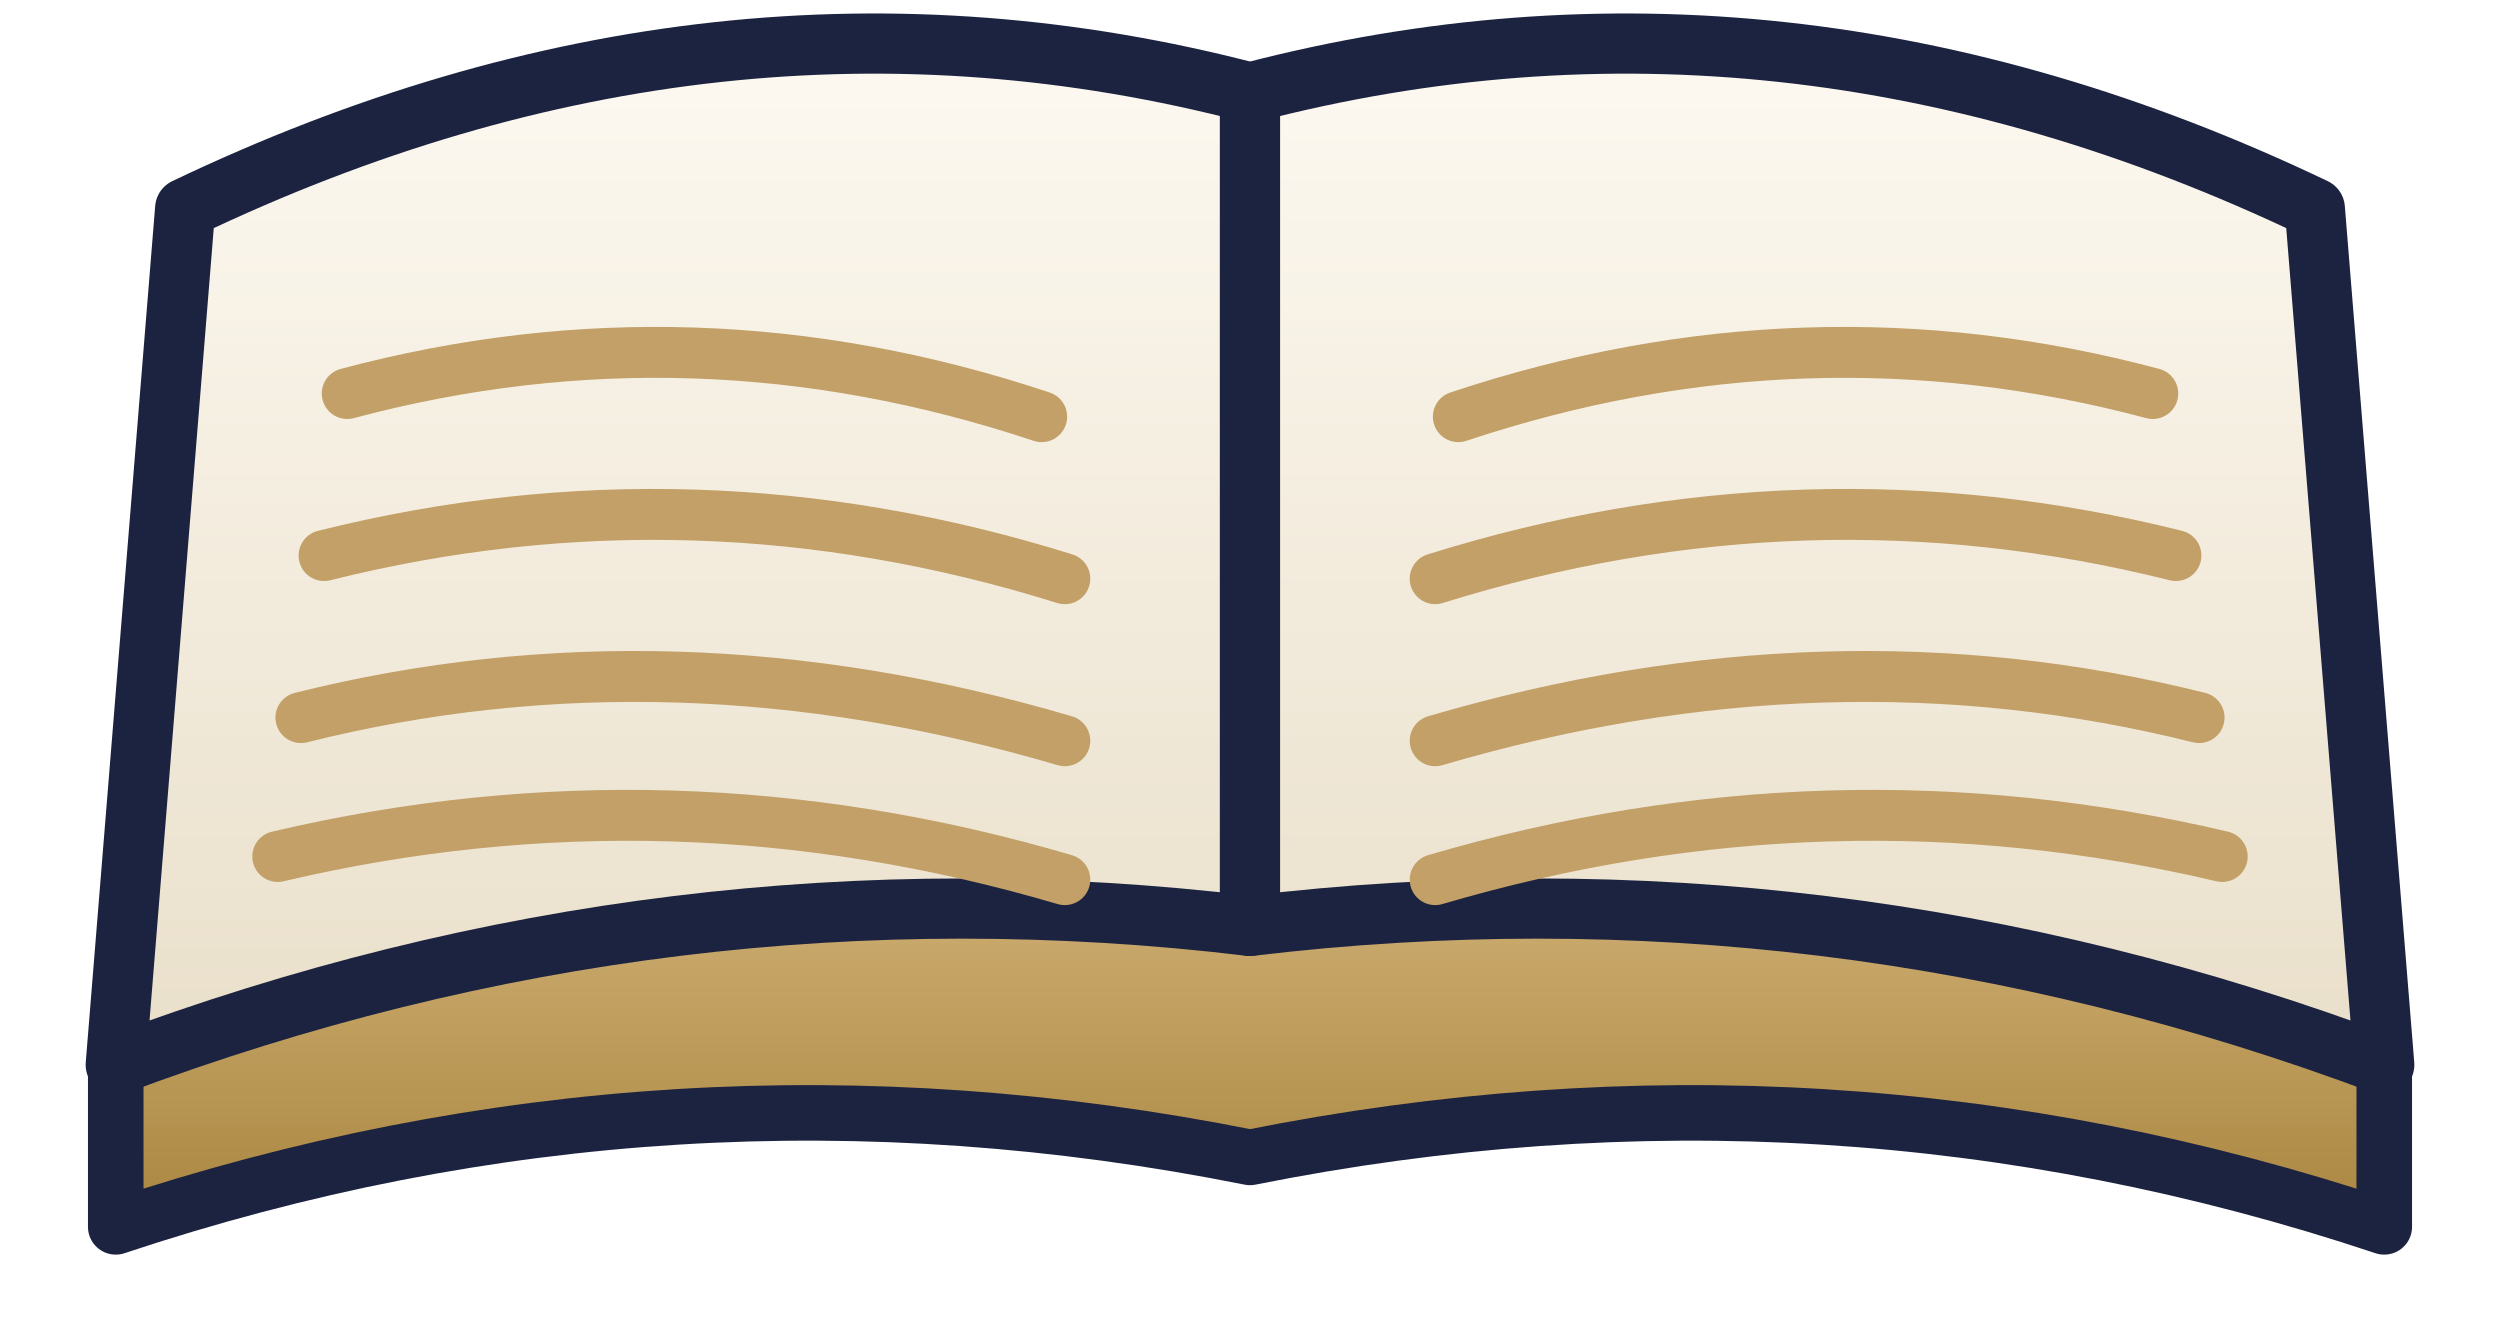
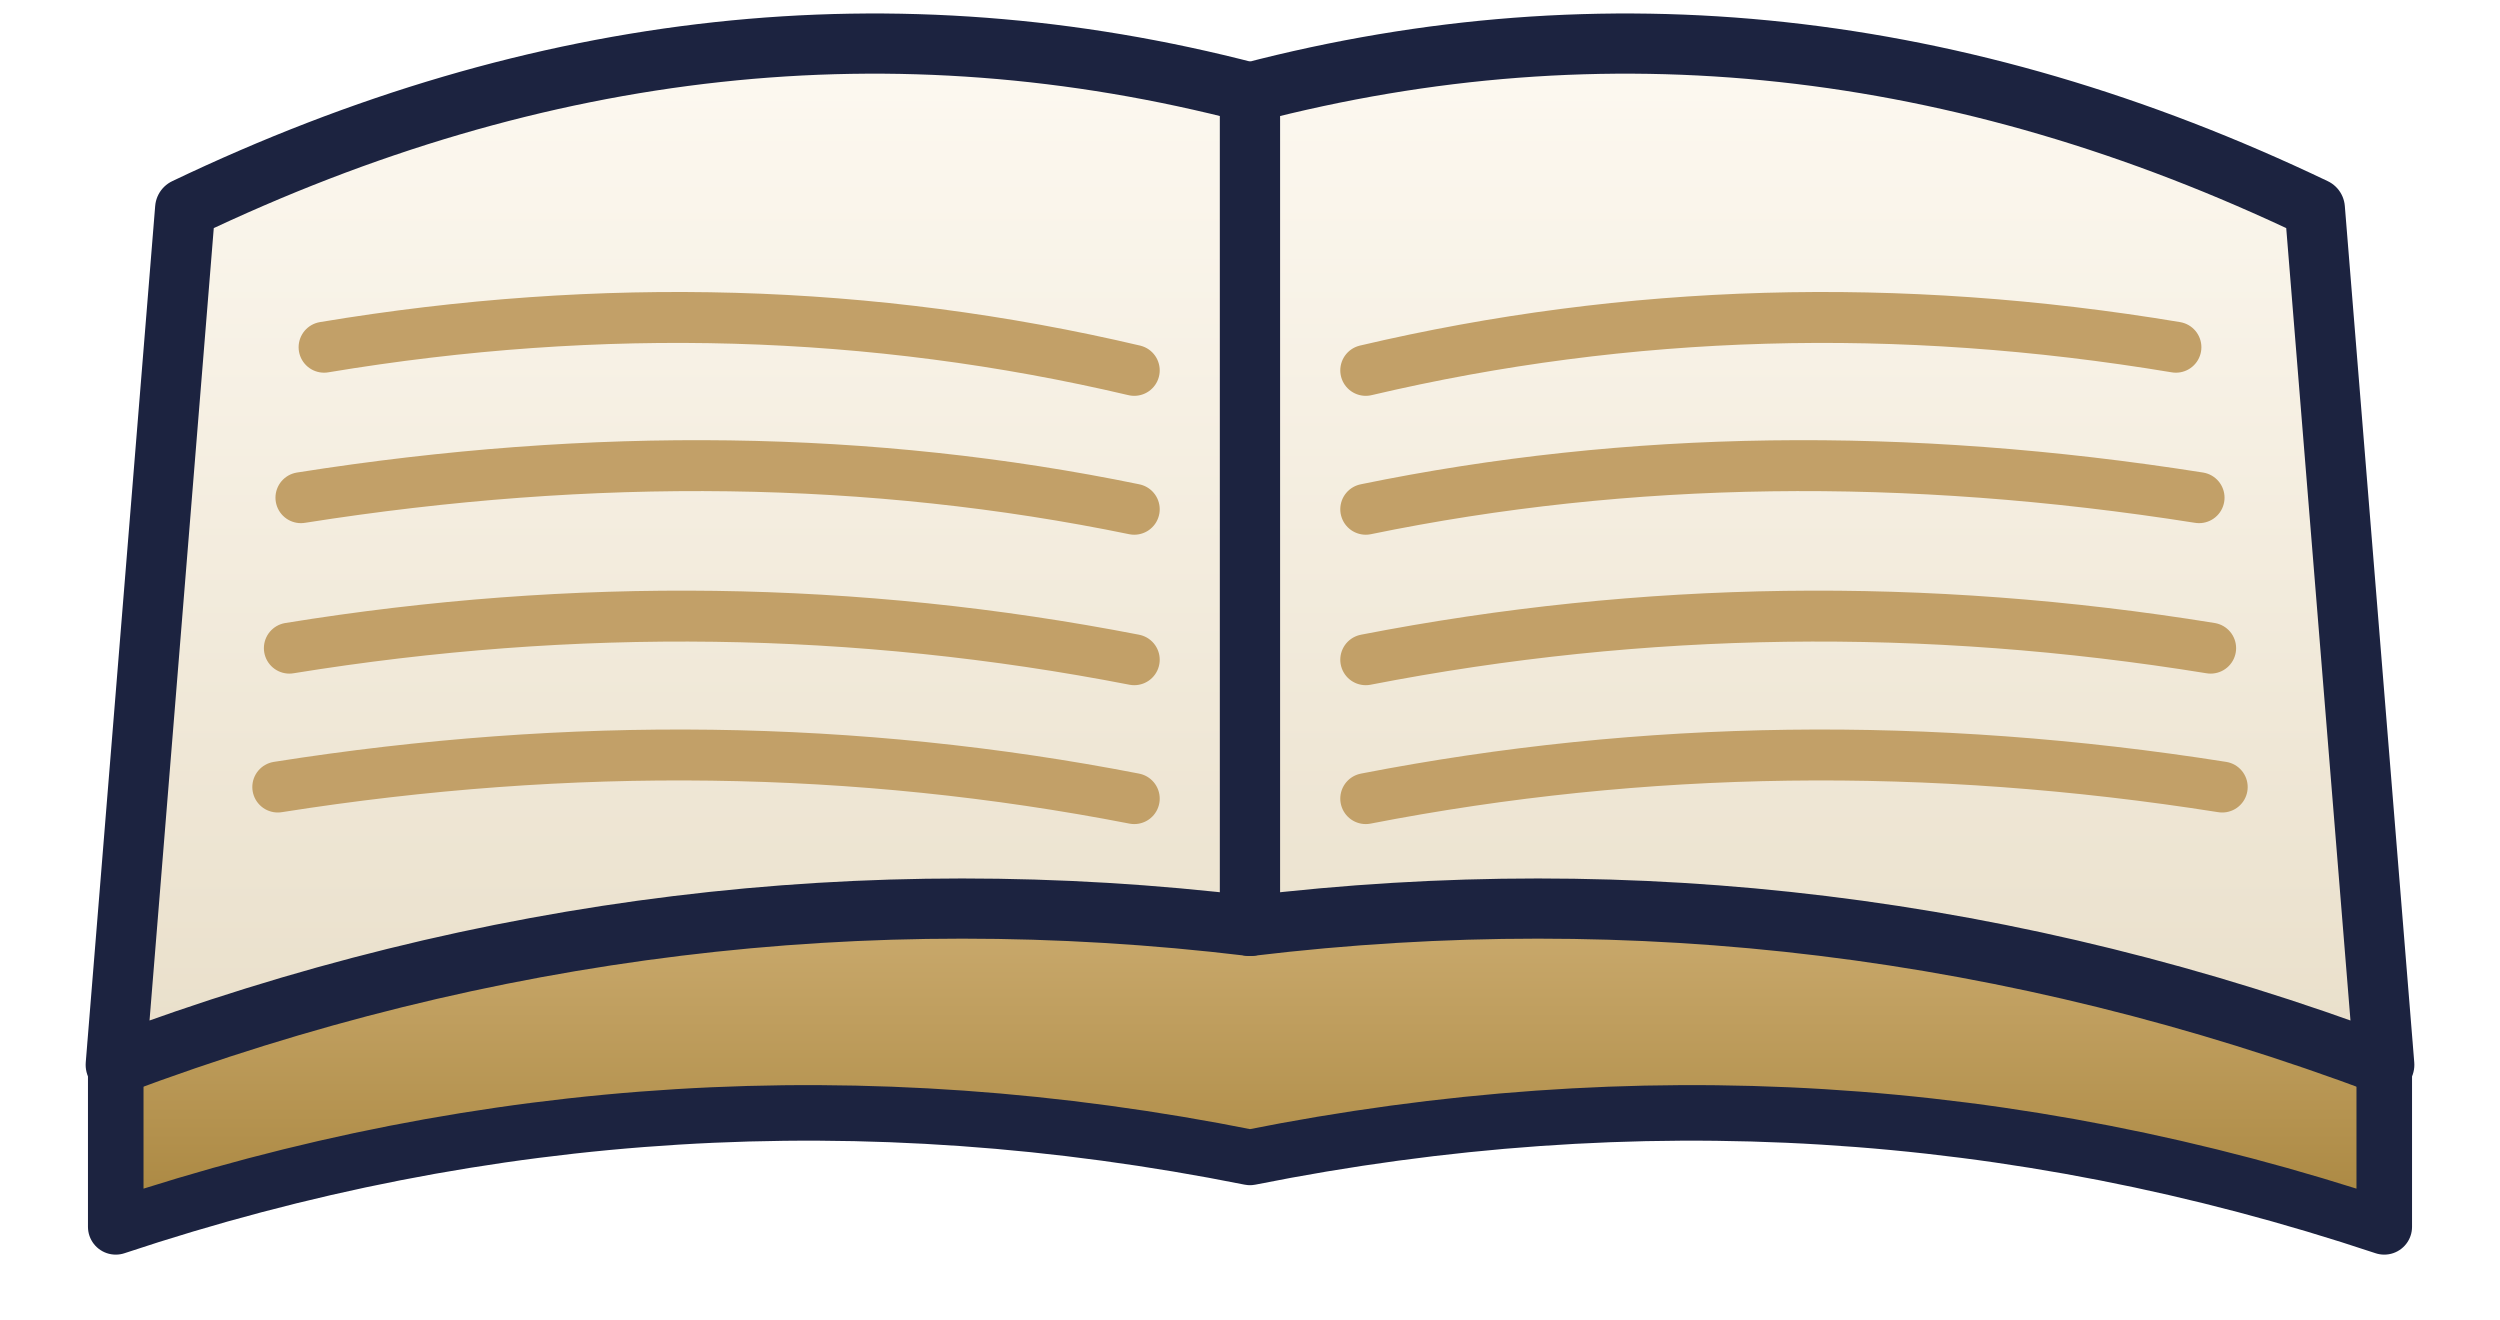
<svg xmlns="http://www.w3.org/2000/svg" viewBox="6 26 108 57" role="img" aria-label="Open book">
  <defs>
    <linearGradient id="page" x1="0" y1="0" x2="0" y2="1">
      <stop offset="0" stop-color="#fdf9f1" />
      <stop offset="1" stop-color="#e9dfca" />
    </linearGradient>
    <linearGradient id="base" x1="0" y1="0" x2="0" y2="1">
      <stop offset="0" stop-color="#cbab6f" />
      <stop offset="1" stop-color="#a9863f" />
    </linearGradient>
  </defs>
  <path d="M11 71 Q35 63 60 66 Q85 63 109 71 L109 79 Q85 71 60 76 Q35 71 11 79 Z" fill="url(#base)" stroke="#1c2340" stroke-width="2.4" stroke-linejoin="round" stroke-linecap="round" />
  <path d="M60 30 Q37 24 14 35 L11 72 Q35 63 60 66 Z" fill="url(#page)" stroke="#1c2340" stroke-width="2.6" stroke-linejoin="round" stroke-linecap="round" />
  <path d="M60 30 Q83 24 106 35 L109 72 Q85 63 60 66 Z" fill="url(#page)" stroke="#1c2340" stroke-width="2.6" stroke-linejoin="round" stroke-linecap="round" />
  <g fill="none" stroke="#c2a068" stroke-width="2.2" stroke-linecap="round">
-     <path d="M21 43 Q36 39 51 44" />
-     <path d="M20 50 Q36 46 52 51" />
-     <path d="M19 57 Q35 53 52 58" />
-     <path d="M18 63 Q35 59 52 64" />
-     <path d="M69 44 Q84 39 99 43" />
-     <path d="M68 51 Q84 46 100 50" />
-     <path d="M68 58 Q85 53 101 57" />
-     <path d="M68 64 Q85 59 102 63" />
+     <path d="M20 41 Q38 38 55 42" />
+     <path d="M19 47.5 Q38 44.5 55 48" />
+     <path d="M18.5 54 Q37 51 55 54.5" />
+     <path d="M18 60 Q37 57 55 60.5" />
+     <path d="M65 42 Q82 38 100 41" />
+     <path d="M65 48 Q82 44.5 101 47.5" />
+     <path d="M65 54.5 Q83 51 101.5 54" />
+     <path d="M65 60.5 Q83 57 102 60" />
  </g>
</svg>
